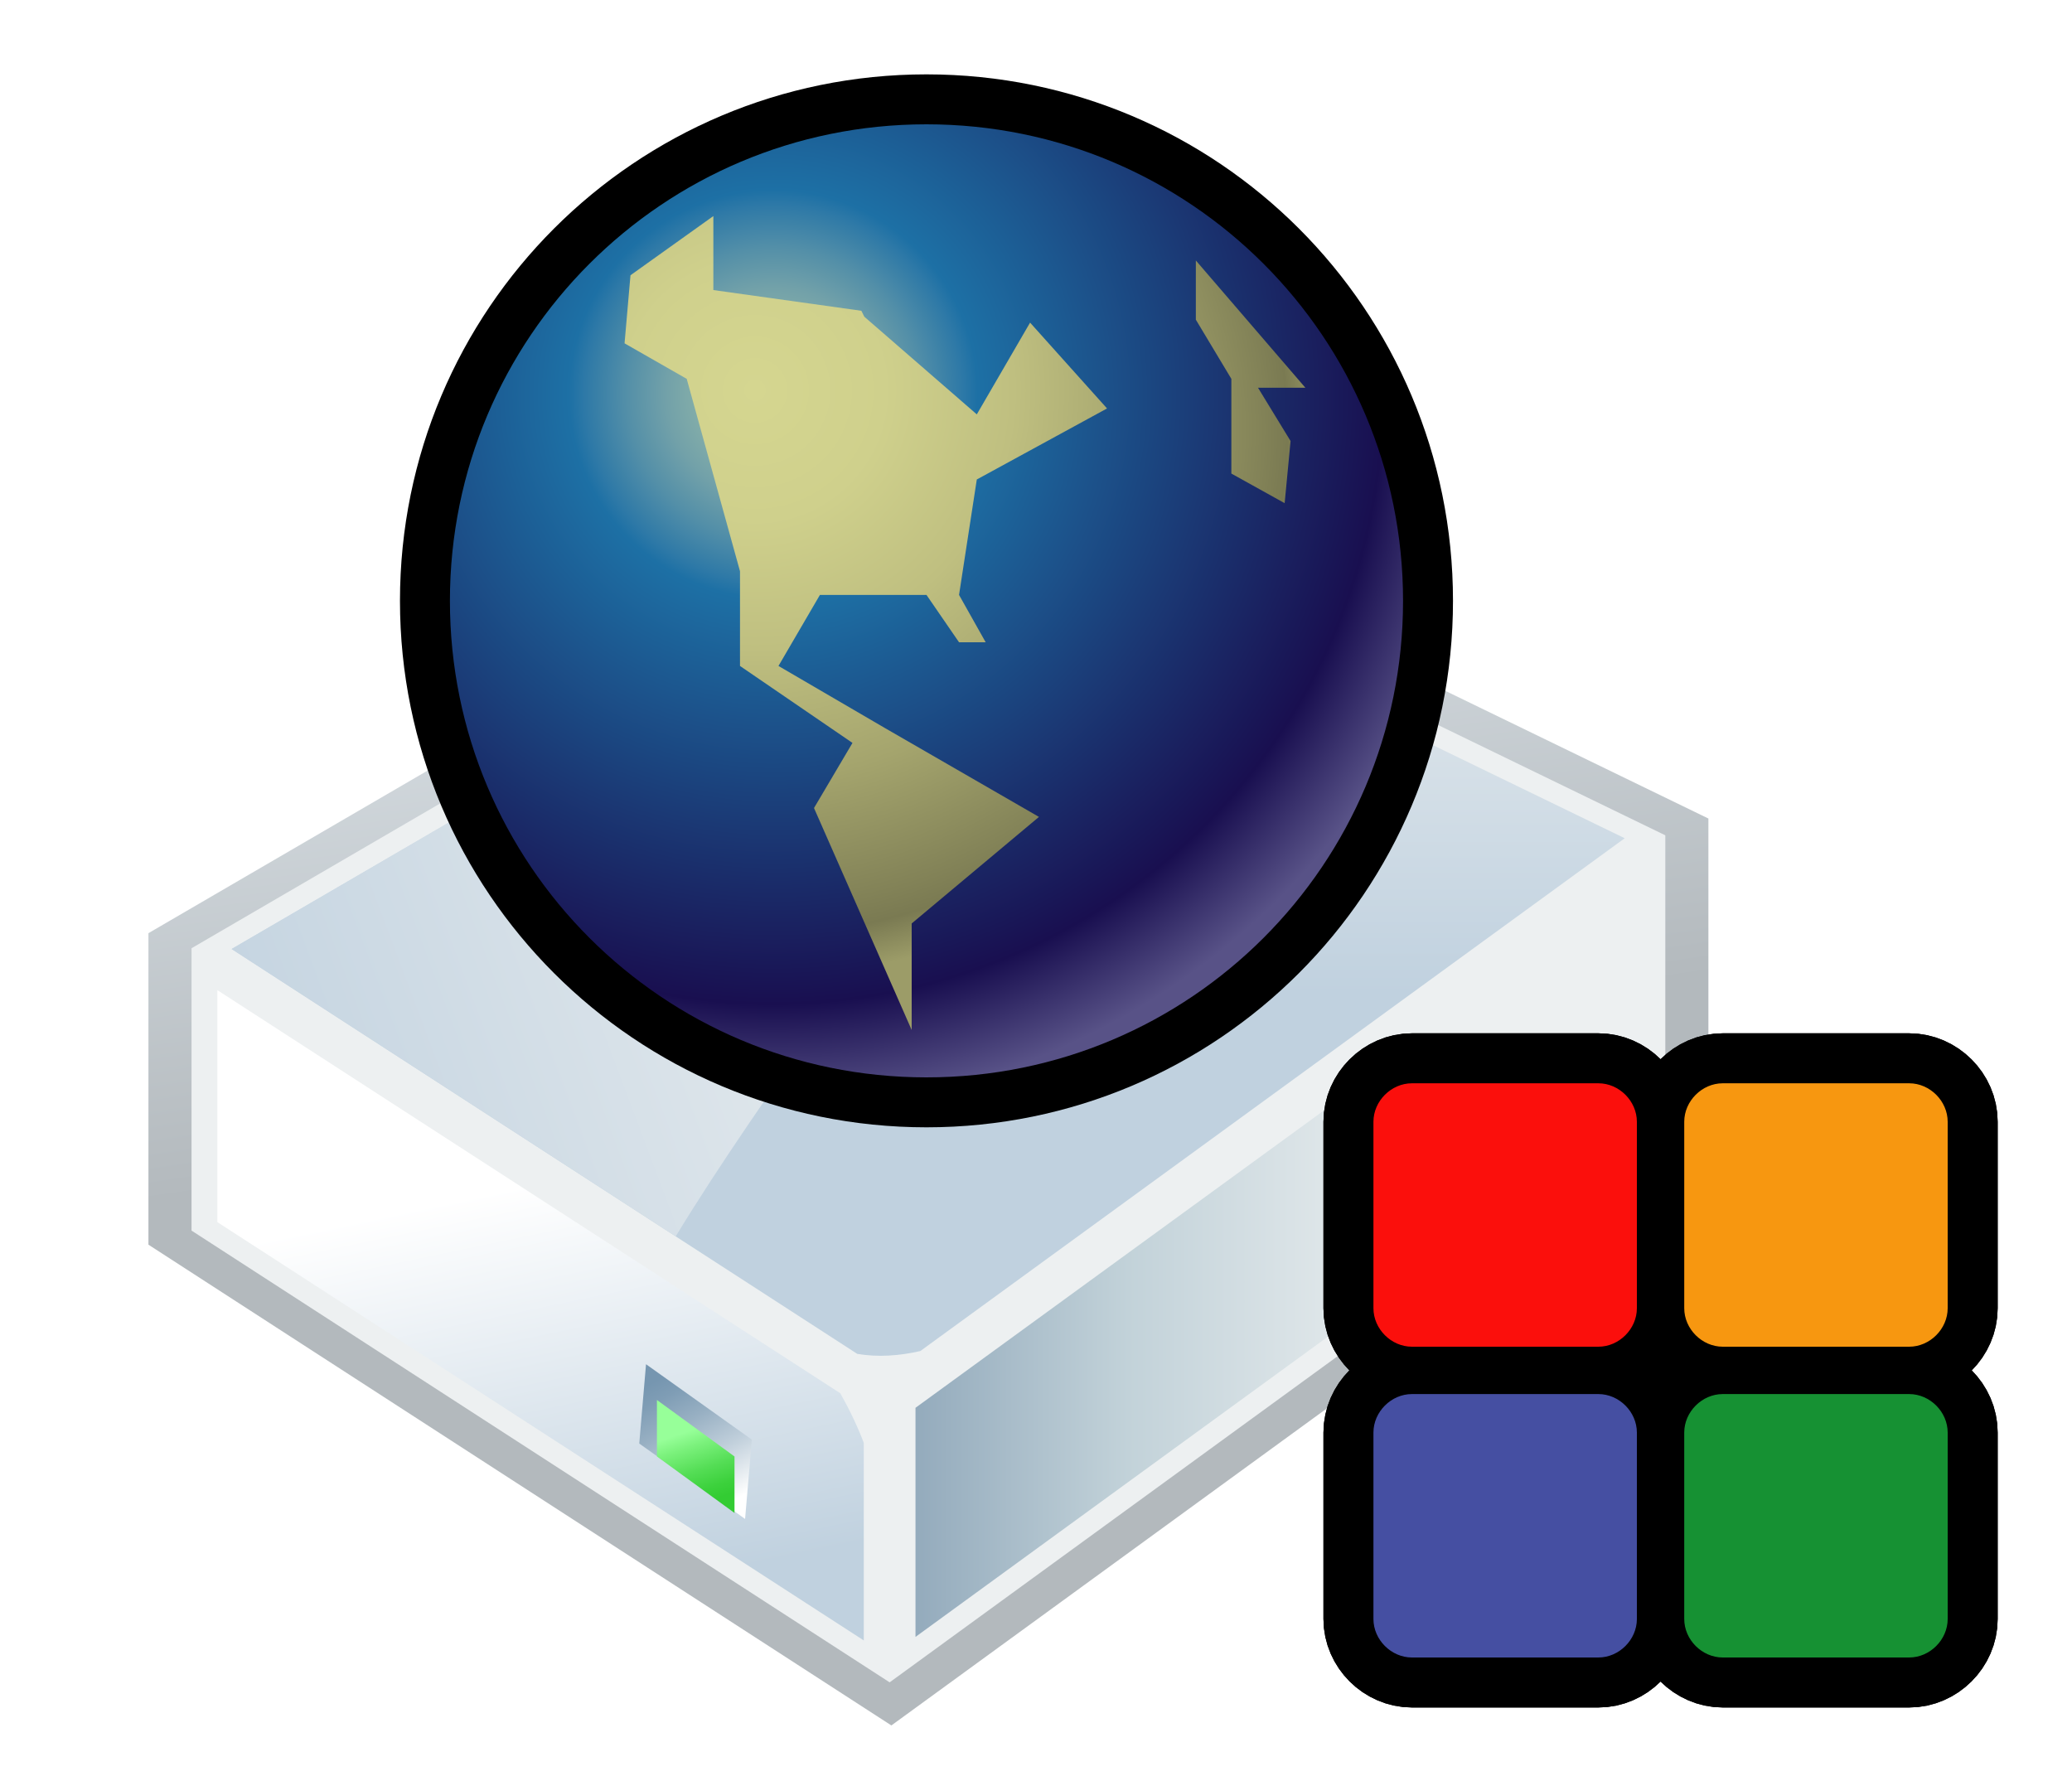
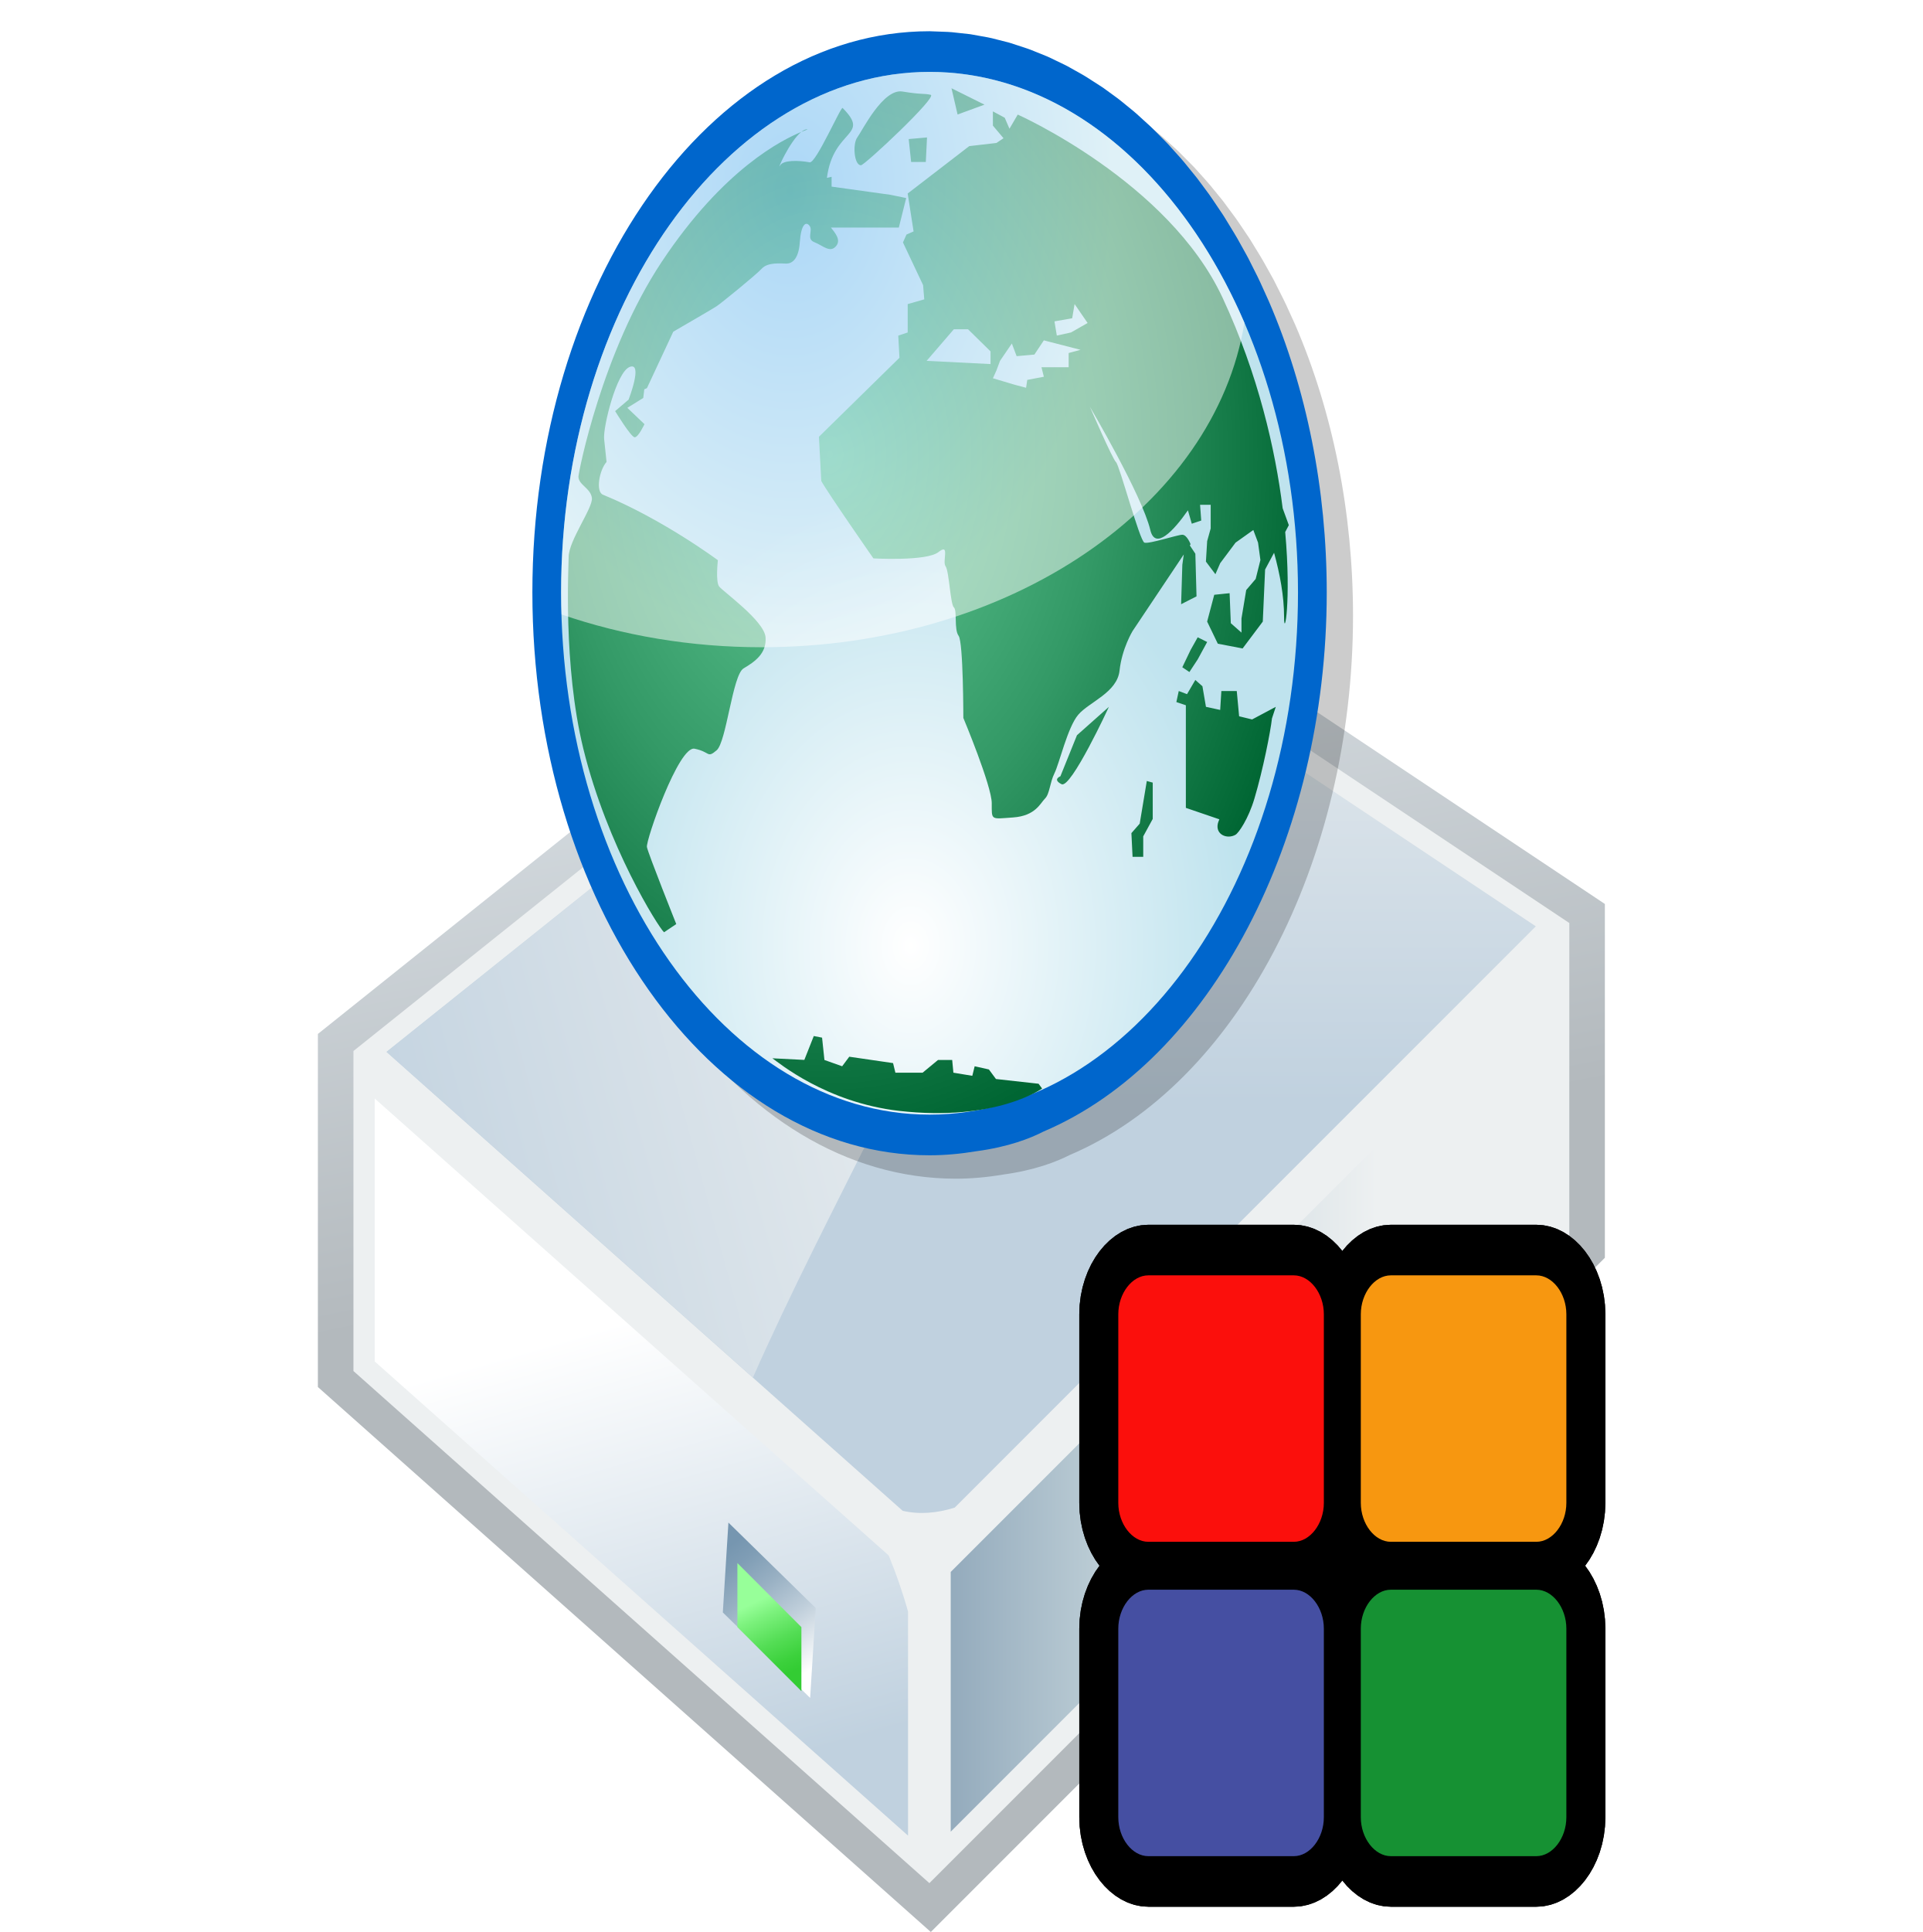
- <svg xmlns="http://www.w3.org/2000/svg" width="70pt" height="60pt" viewBox="0 0 70 60" xml:space="preserve" id="svg1463">
-   <defs id="defs1563" />
-   <g id="Layer_1" style="stroke:#000000;overflow:visible;enable-background:new 0 0 181 202.058;" transform="matrix(0.291168,0,0,0.211986,5.01483,15.4626)">
-     <linearGradient id="XMLID_1_" gradientUnits="userSpaceOnUse" x1="74.274" y1="10.343" x2="92.275" y2="100.347">
-       <stop offset="0" style="stop-color:#DDE4E9" id="stop901" />
-       <stop offset="1" style="stop-color:#B3B9BD" id="stop902" />
-       <midPointStop offset="0" style="stop-color:#DDE4E9" id="midPointStop903" />
-       <midPointStop offset="0.5" style="stop-color:#DDE4E9" id="midPointStop904" />
-       <midPointStop offset="1" style="stop-color:#B3B9BD" id="midPointStop905" />
+ <svg xmlns="http://www.w3.org/2000/svg" width="48.4pt" height="48.62pt" viewBox="0 0 42.998 64.531" overflow="visible" enable-background="new 0 0 42.998 64.531" xml:space="preserve" id="svg153">
+   <defs id="defs259" />
+   <g id="Layer_1_1_" style="font-size:12;stroke:#000000;">
+     <linearGradient id="XMLID_1_" gradientUnits="userSpaceOnUse" x1="-406.728" y1="-50.154" x2="-388.728" y2="39.85" gradientTransform="matrix(0.2376 0 0 0.2376 114.2654 30.9029)">
+       <stop offset="0" style="stop-color:#DDE4E9" id="stop157" />
+       <stop offset="1" style="stop-color:#B3B9BD" id="stop158" />
    </linearGradient>
-     <path style="fill:url(#XMLID_1_);stroke:none;" d="M94.731,0l-2.855,2.284L0,75.785v49.648l86.202,76.624L181,107.26V57.513    L94.731,0z M77,140.188c6,5,13,3,19-1C90,143.188,83,145.188,77,140.188z" id="path906" />
-     <path style="fill:#EDF0F1;stroke:none;" d="M95,6.188l-90,72v45l81,72l90-90v-45L95,6.188z M77,140.188c6,5,13,3,19-1    C90,143.188,83,145.188,77,140.188z" id="path907" />
-     <linearGradient id="XMLID_2_" gradientUnits="userSpaceOnUse" x1="90.471" y1="6.265" x2="90.471" y2="85.509">
-       <stop offset="0" style="stop-color:#EDF0F1" id="stop909" />
-       <stop offset="1" style="stop-color:#C0D1DF" id="stop910" />
-       <midPointStop offset="0" style="stop-color:#EDF0F1" id="midPointStop911" />
-       <midPointStop offset="0.5" style="stop-color:#EDF0F1" id="midPointStop912" />
-       <midPointStop offset="1" style="stop-color:#C0D1DF" id="midPointStop913" />
+     <path fill="url(#XMLID_1_)" stroke="none" d="M22.504,16.531l-0.678,0.542L0,34.535v11.793l20.478,18.203l22.52-22.52V30.194     L22.504,16.531z M18.292,49.834c1.425,1.188,3.088,0.713,4.514-0.238C21.38,50.547,19.717,51.021,18.292,49.834z" id="path162" />
+     <path fill="#EDF0F1" stroke="none" d="M22.567,18.001L1.188,35.105v10.689L20.43,62.899L41.81,41.52v-10.69L22.567,18.001z      M18.292,49.834c1.425,1.188,3.088,0.713,4.514-0.238C21.38,50.547,19.717,51.021,18.292,49.834z" id="path163" />
+     <linearGradient id="path170_1_" gradientUnits="userSpaceOnUse" x1="-390.532" y1="-54.232" x2="-390.532" y2="25.012" gradientTransform="matrix(0.2376 0 0 0.2376 114.2654 30.9029)">
+       <stop offset="0" style="stop-color:#EDF0F1" id="stop165" />
+       <stop offset="1" style="stop-color:#C0D1DF" id="stop166" />
    </linearGradient>
-     <path style="fill:url(#XMLID_2_);stroke:none;" d="M95.161,9.901c-3.193,2.555-80.395,64.316-85.51,68.408    c4.287,3.811,57.753,51.336,72.595,64.53c2.413,0.552,4.886,0.314,7.316-0.456c16.064-16.065,77.482-77.482,81.729-81.728    C165.783,56.982,98.515,12.137,95.161,9.901z" id="path914" />
-     <linearGradient id="XMLID_3_" gradientUnits="userSpaceOnUse" x1="98.101" y1="62.557" x2="-0.9" y2="89.557">
-       <stop offset="0" style="stop-color:#EDF0F1" id="stop916" />
-       <stop offset="1" style="stop-color:#C0D1DF" id="stop917" />
-       <midPointStop offset="0" style="stop-color:#EDF0F1" id="midPointStop918" />
-       <midPointStop offset="0.5" style="stop-color:#EDF0F1" id="midPointStop919" />
-       <midPointStop offset="1" style="stop-color:#C0D1DF" id="midPointStop920" />
+     <path id="path170" fill="url(#path170_1_)" stroke="none" d="M22.606,18.883C21.848,19.49,3.508,34.162,2.293,35.134     c1.018,0.906,13.719,12.195,17.245,15.329c0.573,0.132,1.161,0.074,1.738-0.107c3.816-3.816,18.406-18.407,19.415-19.416     C39.383,30.067,23.403,19.415,22.606,18.883z" />
+     <linearGradient id="path177_1_" gradientUnits="userSpaceOnUse" x1="-382.899" y1="2.059" x2="-481.9" y2="29.059" gradientTransform="matrix(0.2376 0 0 0.2376 114.2654 30.9029)">
+       <stop offset="0" style="stop-color:#EDF0F1" id="stop172" />
+       <stop offset="1" style="stop-color:#C0D1DF" id="stop173" />
    </linearGradient>
-     <path style="fill:url(#XMLID_3_);stroke:none;" d="M91.422,12.893C75.372,25.733,14.186,74.682,9.651,78.309    c3.018,2.683,30.398,27.021,51.527,45.802C71.702,100.333,85.458,77.104,95,52.188C99.818,40.488,98.951,25,91.422,12.893z" id="path921" />
-     <linearGradient id="XMLID_4_" gradientUnits="userSpaceOnUse" x1="39.174" y1="117.284" x2="57.173" y2="180.279">
-       <stop offset="0" style="stop-color:#FFFFFF" id="stop923" />
-       <stop offset="1" style="stop-color:#C0D1DF" id="stop924" />
-       <midPointStop offset="0" style="stop-color:#FFFFFF" id="midPointStop925" />
-       <midPointStop offset="0.5" style="stop-color:#FFFFFF" id="midPointStop926" />
-       <midPointStop offset="1" style="stop-color:#C0D1DF" id="midPointStop927" />
+     <path id="path177" fill="url(#path177_1_)" stroke="none" d="M21.718,19.594c-3.813,3.05-18.348,14.678-19.425,15.54     c0.717,0.637,7.221,6.418,12.24,10.88c2.5-5.648,5.768-11.167,8.034-17.086C23.712,26.149,23.507,22.47,21.718,19.594z" />
+     <linearGradient id="path184_1_" gradientUnits="userSpaceOnUse" x1="-441.828" y1="56.788" x2="-423.829" y2="119.783" gradientTransform="matrix(0.2376 0 0 0.2376 114.2654 30.9029)">
+       <stop offset="0" style="stop-color:#FFFFFF" id="stop179" />
+       <stop offset="1" style="stop-color:#C0D1DF" id="stop180" />
    </linearGradient>
-     <path style="fill:url(#XMLID_4_);stroke:none;" d="M8,84.869c0,9.348,0,34.825,0,36.972c1.841,1.638,66.324,58.955,75,66.667    c0-6.983,0-22.967,0-31.502c-0.747-2.681-1.666-5.313-2.726-7.894C67.644,137.885,15.722,91.733,8,84.869z" id="path928" />
-     <linearGradient id="XMLID_5_" gradientUnits="userSpaceOnUse" x1="149.001" y1="127.689" x2="86.001" y2="127.689">
-       <stop offset="0" style="stop-color:#EDF0F1" id="stop930" />
-       <stop offset="0.562" style="stop-color:#C2D2D9" id="stop931" />
-       <stop offset="1" style="stop-color:#8EA6B9" id="stop932" />
-       <midPointStop offset="0" style="stop-color:#EDF0F1" id="midPointStop933" />
-       <midPointStop offset="0.5" style="stop-color:#EDF0F1" id="midPointStop934" />
-       <midPointStop offset="0.562" style="stop-color:#C2D2D9" id="midPointStop935" />
-       <midPointStop offset="0.5" style="stop-color:#C2D2D9" id="midPointStop936" />
-       <midPointStop offset="1" style="stop-color:#8EA6B9" id="midPointStop937" />
+     <path id="path184" fill="url(#path184_1_)" stroke="none" d="M1.9,36.692c0,2.221,0,8.272,0,8.783     c0.438,0.389,15.756,14.005,17.817,15.837c0-1.658,0-5.456,0-7.483c-0.177-0.637-0.396-1.263-0.647-1.876     C16.069,49.287,3.735,38.323,1.9,36.692z" />
+     <linearGradient id="path194_1_" gradientUnits="userSpaceOnUse" x1="-332" y1="67.207" x2="-395" y2="67.207" gradientTransform="matrix(0.2376 0 0 0.2376 114.2654 30.9029)">
+       <stop offset="0" style="stop-color:#EDF0F1" id="stop186" />
+       <stop offset="0.562" style="stop-color:#C2D2D9" id="stop187" />
+       <stop offset="1" style="stop-color:#8EA6B9" id="stop188" />
    </linearGradient>
-     <path style="fill:url(#XMLID_5_);stroke:none;" d="M89,151.431c0,1.962,0,26.653,0,36.516c9.016-9.017,82.376-82.376,84-84    c0-1.961,0-26.653,0-36.515C163.985,76.447,90.624,149.807,89,151.431z" id="path938" />
-     <linearGradient id="XMLID_6_" gradientUnits="userSpaceOnUse" x1="69.481" y1="165.019" x2="57.231" y2="148.27">
-       <stop offset="0" style="stop-color:#FFFFFF" id="stop940" />
-       <stop offset="0.044" style="stop-color:#F7F9FA" id="stop941" />
-       <stop offset="0.367" style="stop-color:#C0CFDB" id="stop942" />
-       <stop offset="0.646" style="stop-color:#98B0C3" id="stop943" />
-       <stop offset="0.866" style="stop-color:#7F9DB5" id="stop944" />
-       <stop offset="1" style="stop-color:#7696B0" id="stop945" />
-       <midPointStop offset="0" style="stop-color:#FFFFFF" id="midPointStop946" />
-       <midPointStop offset="0.401" style="stop-color:#FFFFFF" id="midPointStop947" />
-       <midPointStop offset="1" style="stop-color:#7696B0" id="midPointStop948" />
+     <path id="path194" fill="url(#path194_1_)" stroke="none" d="M21.143,52.505c0,0.466,0,6.331,0,8.675     c2.142-2.143,19.569-19.569,19.955-19.955c0-0.466,0-6.332,0-8.674C38.956,34.692,21.528,52.119,21.143,52.505z" />
+     <linearGradient id="path213_1_" gradientUnits="userSpaceOnUse" x1="-411.521" y1="104.522" x2="-423.77" y2="87.773" gradientTransform="matrix(0.2376 0 0 0.2376 114.2654 30.9029)">
+       <stop offset="0" style="stop-color:#FFFFFF" id="stop196" />
+       <stop offset="0.044" style="stop-color:#F7F9FA" id="stop197" />
+       <stop offset="0.367" style="stop-color:#C0CFDB" id="stop198" />
+       <stop offset="0.646" style="stop-color:#98B0C3" id="stop199" />
+       <stop offset="0.866" style="stop-color:#7F9DB5" id="stop200" />
+       <stop offset="1" style="stop-color:#7696B0" id="stop201" />
    </linearGradient>
-     <path style="fill:url(#XMLID_6_);stroke:none;" d="M57.475,148.65l-0.526,8.478l12.279,12.018l0.785-12.641l-12.279-12.018    L57.475,148.65z" id="path949" />
-     <linearGradient id="XMLID_7_" gradientUnits="userSpaceOnUse" x1="61.775" y1="155.557" x2="66.525" y2="165.556">
-       <stop offset="0" style="stop-color:#97FF99" id="stop951" />
-       <stop offset="0.216" style="stop-color:#7BF17C" id="stop952" />
-       <stop offset="0.56" style="stop-color:#54DD55" id="stop953" />
-       <stop offset="0.833" style="stop-color:#3CD13C" id="stop954" />
-       <stop offset="1" style="stop-color:#33CC33" id="stop955" />
-       <midPointStop offset="0" style="stop-color:#97FF99" id="midPointStop956" />
-       <midPointStop offset="0.401" style="stop-color:#97FF99" id="midPointStop957" />
-       <midPointStop offset="1" style="stop-color:#33CC33" id="midPointStop958" />
+     <path id="path213" fill="url(#path213_1_)" stroke="none" d="M13.654,51.844l-0.125,2.014l2.917,2.855l0.187-3.003l-2.917-2.854     L13.654,51.844z" />
+     <linearGradient id="path229_1_" gradientUnits="userSpaceOnUse" x1="-419.227" y1="95.06" x2="-414.477" y2="105.059" gradientTransform="matrix(0.2376 0 0 0.2376 114.2654 30.9029)">
+       <stop offset="0" style="stop-color:#97FF99" id="stop215" />
+       <stop offset="0.216" style="stop-color:#7BF17C" id="stop216" />
+       <stop offset="0.56" style="stop-color:#54DD55" id="stop217" />
+       <stop offset="0.833" style="stop-color:#3CD13C" id="stop218" />
+       <stop offset="1" style="stop-color:#33CC33" id="stop219" />
    </linearGradient>
-     <path style="fill:url(#XMLID_7_);stroke:none;" d="M68,168.188l-9-9v-9l9,9V168.188z" id="path959" />
+     <path id="path229" fill="url(#path229_1_)" stroke="none" d="M16.154,56.485l-2.138-2.138v-2.139l2.138,2.139V56.485z" />
  </g>
-   <g id="Layer_x0020_3" style="fill-rule:nonzero;clip-rule:nonzero;stroke:#000000;stroke-miterlimit:4;">
-     <path style="fill:none;stroke:none;" d="M70,60H0V0h70v60z" id="path1465" />
+   <g id="Layer_1_2_" style="font-size:12;stroke:#000000;" transform="matrix(0.70984,0,0,1.12335,5.52781,-0.413657)">
+     <path opacity="0.2" stroke="none" d="M3.546,18.677c0,9.229,8.385,16.738,18.693,16.738c0.714,0,1.458-0.041,2.214-0.122     c1.502-0.128,2.527-0.383,3.148-0.583c7.85-2.107,13.332-8.699,13.332-16.034c0-3.055-0.941-6.048-2.725-8.657l-0.406-0.564     L37.67,9.281c-0.002-0.003-0.422-0.53-0.422-0.53L37.17,8.656c0,0.001-0.43-0.487-0.43-0.487c0,0-0.15-0.163-0.15-0.163     c0.002,0.001-0.494-0.511-0.494-0.511c0,0.001-0.064-0.062-0.064-0.062l-0.484-0.454c-0.016-0.015-0.162-0.146-0.162-0.146     l-0.549-0.468c0.002,0.001-0.08-0.065-0.08-0.065l-0.035-0.027c0,0-0.492-0.381-0.492-0.381     c-0.002-0.002-0.168-0.125-0.168-0.125l-0.598-0.421L33.33,5.26c-0.002-0.001-0.533-0.339-0.533-0.339     c-0.002,0-0.166-0.102-0.166-0.102c-0.004-0.001-0.648-0.372-0.648-0.372c-0.002-0.001-0.154-0.082-0.154-0.082     c0,0-0.57-0.294-0.57-0.294c-0.004-0.002-0.162-0.081-0.162-0.081l-0.691-0.318c-0.002,0-0.166-0.07-0.166-0.07     c-0.002,0-0.619-0.25-0.619-0.25c0.004,0.002-0.037-0.015-0.037-0.015l-0.115-0.044c0.004,0.001-0.73-0.259-0.73-0.259     c0,0-0.135-0.044-0.135-0.044l-0.045-0.014l-0.664-0.201c0-0.001-0.129-0.038-0.129-0.038c-0.002,0-0.775-0.197-0.775-0.197     c0.002,0-0.135-0.031-0.135-0.031l-0.051-0.012c-0.004-0.001-0.721-0.149-0.721-0.149c-0.018-0.004-0.102-0.02-0.102-0.02     l-0.805-0.13c-0.004,0-0.201-0.026-0.201-0.026c0.002,0-0.775-0.089-0.775-0.089c-0.004,0-0.061-0.006-0.061-0.006     c-0.002,0-0.84-0.058-0.84-0.058l-0.205-0.009l-0.854-0.02C11.932,1.991,3.546,9.477,3.546,18.677z" id="path231" />
+     <path fill="#0066CC" stroke="none" d="M2.308,17.981c0,9.229,8.386,16.738,18.693,16.738c0.714,0,1.458-0.042,2.215-0.122     c1.502-0.127,2.527-0.382,3.146-0.583c7.852-2.107,13.334-8.699,13.334-16.034c0-3.055-0.943-6.048-2.727-8.657l-0.404-0.563     l-0.133-0.176c-0.002-0.003-0.422-0.53-0.422-0.53l-0.08-0.094c0,0-0.428-0.487-0.428-0.487c-0.002,0-0.152-0.163-0.152-0.163     C35.354,7.312,34.857,6.8,34.857,6.8c0,0.001-0.064-0.062-0.064-0.062l-0.484-0.454c-0.016-0.015-0.16-0.146-0.16-0.146     L33.6,5.671c0,0.001-0.082-0.065-0.082-0.065l-0.035-0.027c0.002,0-0.49-0.381-0.49-0.381c-0.002-0.002-0.168-0.125-0.168-0.125     l-0.6-0.421l-0.133-0.087c-0.002-0.001-0.533-0.339-0.533-0.339l-0.166-0.102c-0.002-0.002-0.648-0.373-0.648-0.373     c0,0-0.152-0.082-0.152-0.082c0,0-0.57-0.294-0.57-0.294c-0.004-0.002-0.164-0.081-0.164-0.081l-0.691-0.318L29,2.907     c-0.002,0-0.617-0.25-0.617-0.25c0.002,0.001-0.039-0.015-0.039-0.015l-0.115-0.044c0.004,0.001-0.73-0.259-0.73-0.259     c0.002,0-0.133-0.043-0.133-0.043l-0.047-0.014l-0.662-0.202c-0.002,0-0.131-0.037-0.131-0.037c-0.002,0-0.773-0.197-0.773-0.197     l-0.137-0.031l-0.051-0.011c-0.002,0-0.719-0.149-0.719-0.149c-0.02-0.004-0.102-0.02-0.102-0.02l-0.807-0.13     c-0.002,0-0.201-0.027-0.201-0.027c0.002,0.001-0.775-0.088-0.775-0.088c-0.004,0-0.061-0.006-0.061-0.006     c-0.001,0-0.839-0.058-0.839-0.058l-0.205-0.009l-0.855-0.02C10.694,1.296,2.308,8.781,2.308,17.981z" id="path232" />
+     <radialGradient id="XMLID_2_" cx="-837.293" cy="-334.652" r="140.538" fx="-837.293" fy="-334.652" gradientTransform="matrix(0.1713 0 0 0.1451 163.5468 77.0442)" gradientUnits="userSpaceOnUse">
+       <stop offset="0" style="stop-color:#FFFFFF" id="stop234" />
+       <stop offset="0.652" style="stop-color:#BFE3EE" id="stop235" />
+     </radialGradient>
+     <path fill="url(#XMLID_2_)" stroke="none" d="M21.001,33.51c9.575,0,17.342-6.973,17.342-15.528     c0-8.501-7.766-15.476-17.342-15.476c-9.507,0-17.341,6.974-17.341,15.476C3.661,26.537,11.495,33.51,21.001,33.51z" id="path239" />
+     <radialGradient id="XMLID_3_" cx="-901.74" cy="-450.542" r="147.948" fx="-901.74" fy="-450.542" gradientTransform="matrix(0.1556 0 0 0.1391 156.6293 76.5566)" gradientUnits="userSpaceOnUse">
+       <stop offset="0" style="stop-color:#66CC99" id="stop241" />
+       <stop offset="0.556" style="stop-color:#339966" id="stop242" />
+       <stop offset="1" style="stop-color:#006633" id="stop243" />
+     </radialGradient>
+     <path fill="url(#XMLID_3_)" stroke="none" d="M15.242,4.211c-0.086,0-0.18,0.031-0.275,0.08     C15.191,4.232,15.298,4.211,15.242,4.211z M20.826,5.185l0.056-0.73l-0.862,0.048l0.115,0.682H20.826z M11.097,17.805     c-0.173-0.146-0.058-0.78-0.058-0.78s-2.59-1.217-5.411-1.948c-0.349-0.09-0.172-0.73,0.171-0.974l-0.114-0.684     c-0.057-0.34,0.577-1.997,1.209-2.142c0.633-0.147-0.058,0.974-0.058,0.974l-0.633,0.341c0,0,0.748,0.778,0.921,0.778     c0.173,0,0.46-0.39,0.46-0.39l-0.806-0.485l0.749-0.294l0.048-0.257l0.125-0.035l1.239-1.678     c0.856-0.313,1.908-0.701,2.042-0.758c0.23-0.097,1.842-0.925,2.13-1.121s0.921-0.146,1.15-0.146     c0.231,0,0.576-0.097,0.634-0.635c0.058-0.535,0.288-0.633,0.461-0.487c0.173,0.146-0.173,0.39,0.23,0.487     c0.402,0.099,0.747,0.342,1.035,0.099c0.211-0.179-0.071-0.382-0.261-0.535h3.196l0.346-0.878L19.156,6.16l-2.765-0.243V5.625     l-0.22,0.033c0.299-1.47,2.076-1.228,0.739-2.079c-0.082-0.052-1.252,1.649-1.55,1.616c-0.539-0.064-1.237-0.068-1.387,0.088     c-0.195,0.207,0.442-0.713,0.991-0.992C14.088,4.522,11.32,5.37,8.391,8.158c-2.799,2.666-3.915,6.257-3.915,6.383     c0,0.243,0.576,0.341,0.633,0.633c0.058,0.292-1.093,1.267-1.093,1.754c0,0.225-0.271,3.228,0.69,5.702     c1.123,2.888,3.521,5.299,3.799,5.458l0.575-0.244c0,0-1.324-2.095-1.381-2.291c-0.058-0.194,1.496-3.021,2.244-2.923     c0.748,0.096,0.576,0.293,1.036,0.048c0.461-0.242,0.749-2.241,1.267-2.435c0.519-0.196,1.094-0.439,1.037-0.926     C13.227,18.828,11.27,17.952,11.097,17.805z M23.588,3.48l-1.554-0.488l0.287,0.781L23.588,3.48z M17.774,5.282     c0.173,0,3.627-2.045,3.281-2.095c-0.345-0.048-0.402,0-1.324-0.097c-0.921-0.098-1.9,1.169-2.13,1.364     C17.372,4.65,17.449,5.283,17.774,5.282z M33.623,19.974l0.445-0.517l-0.445-0.14l-0.334,0.376l-0.391,0.515l0.334,0.142     L33.623,19.974z M35.572,21.666l-0.111-0.751h-0.725l-0.055,0.562l-0.67-0.092l-0.166-0.612l-0.334-0.187l-0.391,0.422     l-0.389-0.093l-0.113,0.328l0.447,0.095v3.051l1.576,0.34c-0.037,0.057-0.064,0.104-0.072,0.129     c-0.113,0.33,0.445,0.471,0.834,0.33c0.145-0.052,0.604-0.467,0.891-1.08c0.402-0.853,0.754-1.98,0.824-2.379l0.18-0.344     l-1.115,0.375L35.572,21.666z M37.912,15.983l-0.291-0.503c-0.344-1.737-1.135-3.961-2.828-6.259     c-2.549-3.454-9.641-5.446-9.641-5.446l-0.389,0.421l-0.223-0.327l-0.557-0.189v0.423l0.5,0.375L24.15,4.619l-1.28,0.094     l-2.898,1.409l0.278,1.127l-0.335,0.094L19.75,7.577l0.947,1.268l0.056,0.424l-0.78,0.141v0.844l-0.444,0.094l0.056,0.658     l-3.79,2.349l0.111,1.314c0.278,0.329,2.453,2.302,2.453,2.302s2.506,0.092,3.063-0.188c0.557-0.282,0.167,0.281,0.334,0.423     s0.223,1.126,0.39,1.221c0.166,0.094,0,0.657,0.223,0.846c0.223,0.186,0.223,2.442,0.223,2.442s1.337,2.019,1.337,2.536     c0,0.516-0.055,0.47,1.004,0.423s1.279-0.423,1.504-0.563c0.223-0.142,0.223-0.47,0.445-0.753     c0.225-0.281,0.613-1.362,1.115-1.736c0.502-0.377,1.838-0.659,1.947-1.316c0.113-0.657,0.613-1.174,0.613-1.174l2.41-2.278     l-0.068,0.307l-0.057,1.173l0.725-0.234l-0.055-1.268l-0.26-0.247l0.035-0.036c0,0-0.168-0.281-0.389-0.281     c-0.223,0-1.561,0.281-1.783,0.235c-0.223-0.047-1.172-2.301-1.338-2.394c-0.168-0.095-1.227-1.644-1.227-1.644     s2.453,2.629,2.842,3.662c0.227,0.602,1.078,0.042,1.77-0.585l0.182,0.398l0.445-0.094l-0.055-0.469h0.5v0.704l-0.166,0.376     l-0.059,0.609l0.447,0.376l0.225-0.328l0.723-0.611l0.836-0.376l0.223,0.376l0.111,0.517l-0.223,0.563l-0.445,0.329l-0.223,0.846     v0.42l-0.502-0.28l-0.057-0.892l-0.723,0.047l-0.334,0.797l0.502,0.658l1.168,0.141l0.949-0.799l0.109-1.548l0.422-0.498     c0.275,0.631,0.471,1.292,0.471,1.906c0,0.674,0.346-0.467,0.053-2.523L37.912,15.983z M23.873,11.193l-3.009-0.095l1.28-0.939     h0.67l1.058,0.657v0.377H23.873z M27.549,10.865v0.423H26.27l0.111,0.282L25.6,11.664l-0.055,0.234l-0.559-0.094l-1.002-0.189     l0.166-0.233l0.168-0.284l0.557-0.516l0.225,0.376l0.836-0.047l0.445-0.423l1.727,0.282l-0.557,0.094L27.549,10.865z      M27.66,10.253l-0.668,0.093l-0.111-0.422l0.834-0.093l0.113-0.422l0.613,0.563L27.66,10.253z M30.893,24.858l-0.391,0.282     l0.055,0.705h0.502v-0.609l0.447-0.518v-1.08l-0.279-0.048L30.893,24.858z M27.16,23.45c0,0-0.391,0.093,0.055,0.235     c0.445,0.141,2.229-2.3,2.229-2.3l-1.504,0.844L27.16,23.45z M24.127,32.451l-0.332-0.284l-0.67-0.095l-0.111,0.284l-0.89-0.093     l-0.057-0.378H21.4l-0.725,0.378h-1.281l-0.11-0.285l-2.061-0.19l-0.335,0.284l-0.834-0.187l-0.111-0.664l-0.39-0.048     l-0.445,0.71l-1.503-0.048c0.269,0.115,2.514,1.312,5.957,1.563c4.565,0.329,6.737-0.664,6.737-0.664l-0.166-0.142L24.127,32.451     z" id="path249" />
+     <radialGradient id="XMLID_4_" cx="-689.315" cy="822.502" r="97.189" fx="-689.315" fy="822.502" gradientTransform="matrix(0.1556 0 0 -0.1391 121.704 120.4483)" gradientUnits="userSpaceOnUse">
+       <stop offset="0" style="stop-color:#99CCFF" id="stop251" />
+       <stop offset="1" style="stop-color:#FFFFFF" id="stop252" />
+     </radialGradient>
+     <path opacity="0.5" fill="url(#XMLID_4_)" stroke="none" d="M35.822,9.962c-3.045-4.459-8.543-7.456-14.821-7.456     c-9.507,0-17.341,6.974-17.341,15.476c0,0.22,0.008,0.438,0.02,0.656c2.873,0.625,6.06,0.975,9.418,0.975     C24.793,19.612,34.432,15.4,35.822,9.962z" id="path256" />
+     <path opacity="0.2" fill="none" stroke="none" d="M40.934,35.607H1.108V0h39.826V35.607z" id="path257" />
  </g>
-   <g id="Layer_x0020_5" style="fill-rule:nonzero;clip-rule:nonzero;stroke:#000000;stroke-miterlimit:4;">
-     <radialGradient id="aigrd4" cx="27.577" cy="13.338" r="22.91" fx="27.577" fy="13.338" gradientUnits="userSpaceOnUse">
-       <stop offset="0" style="stop-color:#2286B7" id="stop1497" />
-       <stop offset="1" style="stop-color:#190F50" id="stop1498" />
-     </radialGradient>
-     <path style="fill-rule:evenodd;clip-rule:evenodd;fill:url(#aigrd4);stroke-width:3.375;" d="M15.2,20.3c0,8.9,7.2,16.1,16.1,16.1c8.9,0,16.1-7.2,16.1-16.1c0-8.9-7.2-16.1-16.1-16.1c-8.9,0-16.1,7.2-16.1,16.1z" id="path1499" />
-     <radialGradient id="aigrd5" cx="26.127" cy="13.319" r="24.134" fx="26.127" fy="13.319" gradientUnits="userSpaceOnUse">
-       <stop offset="0" style="stop-color:#99BBA8" id="stop1501" />
-       <stop offset="4.483276e-002" style="stop-color:#94B8A9" id="stop1502" />
-       <stop offset="9.596599e-002" style="stop-color:#87B0A9" id="stop1503" />
-       <stop offset="0.15" style="stop-color:#72A1A9" id="stop1504" />
-       <stop offset="0.206" style="stop-color:#538FA8" id="stop1505" />
-       <stop offset="0.264" style="stop-color:#2E79A7" id="stop1506" />
-       <stop offset="0.286" style="stop-color:#1D70A5" id="stop1507" />
-       <stop offset="0.854" style="stop-color:#190F50" id="stop1508" />
-       <stop offset="1" style="stop-color:#585287" id="stop1509" />
-     </radialGradient>
-     <path style="fill-rule:evenodd;clip-rule:evenodd;fill:url(#aigrd5);stroke:none;" d="M15.2,20.3c0,8.9,7.2,16.1,16.1,16.1c8.9,0,16.1-7.2,16.1-16.1c0-8.9-7.2-16.1-16.1-16.1c-8.9,0-16.1,7.2-16.1,16.1z" id="path1510" />
-     <radialGradient id="aigrd6" cx="25.506" cy="13.19" r="19.858" fx="25.506" fy="13.19" gradientUnits="userSpaceOnUse">
-       <stop offset="0" style="stop-color:#D5D690" id="stop1512" />
-       <stop offset="0.22" style="stop-color:#CFD08C" id="stop1513" />
-       <stop offset="0.44" style="stop-color:#BFBF80" id="stop1514" />
-       <stop offset="0.661" style="stop-color:#A4A46D" id="stop1515" />
-       <stop offset="0.88" style="stop-color:#828257" id="stop1516" />
-       <stop offset="0.927" style="stop-color:#7A7A52" id="stop1517" />
-       <stop offset="1" style="stop-color:#9C9C68" id="stop1518" />
-     </radialGradient>
-     <path style="fill-rule:evenodd;clip-rule:evenodd;fill:url(#aigrd6);stroke:none;" d="M29.2,10.7l3.8,3.3l1.8-3.1l2.6,2.9L33,16.2l-0.6,3.9l0.9,1.6h-0.9l-1.1-1.6h-3.6l-1.4,2.4l3.6,2.1l5.2,3l-4.3,3.6v3.6l-3.3-7.5l1.3-2.2l-3.8-2.6v-3.2l-1.8-6.5l-2.1-1.2l0.2-2.3l2.8-2v2.5l5,0.7z" id="path1519" />
-     <radialGradient id="aigrd7" cx="27.575" cy="14.523" r="17.179" fx="27.575" fy="14.523" gradientUnits="userSpaceOnUse">
-       <stop offset="0" style="stop-color:#D5D690" id="stop1521" />
-       <stop offset="0.22" style="stop-color:#CFD08C" id="stop1522" />
-       <stop offset="0.44" style="stop-color:#BFBF80" id="stop1523" />
-       <stop offset="0.661" style="stop-color:#A4A46D" id="stop1524" />
-       <stop offset="0.88" style="stop-color:#828257" id="stop1525" />
-       <stop offset="0.927" style="stop-color:#7A7A52" id="stop1526" />
-       <stop offset="1" style="stop-color:#9C9C68" id="stop1527" />
-     </radialGradient>
-     <path style="fill-rule:evenodd;clip-rule:evenodd;fill:url(#aigrd7);stroke:none;" d="M40.4,8.8v2l1.2,2V16l1.8,1l0.2-2.1l-1.1-1.8h1.6l-3.7-4.3z" id="path1528" />
-   </g>
-   <g id="Layer_x0020_6" style="fill-rule:nonzero;clip-rule:nonzero;fill:none;stroke:#000000;stroke-width:3.378;stroke-miterlimit:4;">
+   <g id="Layer_x0020_6" style="fill-rule:nonzero;clip-rule:nonzero;fill:none;stroke:#000000;stroke-width:3.378;stroke-miterlimit:4;" transform="matrix(0.771645,0,0,1,-9.06281,5.99807)">
    <g id="g1530">
      <g id="g1531">
        <g id="g1532">
          <path style="fill:#454FA2;stroke:none;" d="M55.3,54.7c0,0.7-0.6,1.3-1.3,1.3h-6.3c-0.7,0-1.3-0.6-1.3-1.3v-6.3c0-0.7,0.6-1.3,1.3-1.3H54c0.7,0,1.3,0.6,1.3,1.3v6.3z" id="path1533" />
        </g>
        <g id="g1534">
          <path style="fill:#169133;stroke:none;" d="M65.8,54.7c0,0.7-0.6,1.3-1.3,1.3h-6.3c-0.7,0-1.3-0.6-1.3-1.3v-6.3c0-0.7,0.6-1.3,1.3-1.3h6.3c0.7,0,1.3,0.6,1.3,1.3v6.3z" id="path1535" />
        </g>
        <g id="g1536">
          <path style="fill:#F79710;stroke:none;" d="M65.8,44.2c0,0.7-0.6,1.3-1.3,1.3h-6.3c-0.7,0-1.3-0.6-1.3-1.3v-6.3c0-0.7,0.6-1.3,1.3-1.3h6.3c0.7,0,1.3,0.6,1.3,1.3v6.3z" id="path1537" />
        </g>
        <g id="g1538">
          <path style="fill:#FB0F0C;stroke:none;" d="M55.3,44.2c0,0.7-0.6,1.3-1.3,1.3h-6.3c-0.7,0-1.3-0.6-1.3-1.3v-6.3c0-0.7,0.6-1.3,1.3-1.3H54c0.7,0,1.3,0.6,1.3,1.3v6.3z" id="path1539" />
        </g>
      </g>
      <g id="g1540">
        <g id="g1541">
          <path d="M55.3,54.7c0,0.7-0.6,1.3-1.3,1.3h-6.3c-0.7,0-1.3-0.6-1.3-1.3v-6.3c0-0.7,0.6-1.3,1.3-1.3H54c0.7,0,1.3,0.6,1.3,1.3v6.3z" id="path1542" />
          <path d="M55.3,54.7c0,0.7-0.6,1.3-1.3,1.3h-6.3c-0.7,0-1.3-0.6-1.3-1.3v-6.3c0-0.7,0.6-1.3,1.3-1.3H54c0.7,0,1.3,0.6,1.3,1.3v6.3z" id="path1543" />
        </g>
        <g id="g1544">
          <path d="M65.8,54.7c0,0.7-0.6,1.3-1.3,1.3h-6.3c-0.7,0-1.3-0.6-1.3-1.3v-6.3c0-0.7,0.6-1.3,1.3-1.3h6.3c0.7,0,1.3,0.6,1.3,1.3v6.3z" id="path1545" />
          <path d="M65.8,54.7c0,0.7-0.6,1.3-1.3,1.3h-6.3c-0.7,0-1.3-0.6-1.3-1.3v-6.3c0-0.7,0.6-1.3,1.3-1.3h6.3c0.7,0,1.3,0.6,1.3,1.3v6.3z" id="path1546" />
        </g>
        <g id="g1547">
          <path d="M65.8,44.2c0,0.7-0.6,1.3-1.3,1.3h-6.3c-0.7,0-1.3-0.6-1.3-1.3v-6.3c0-0.7,0.6-1.3,1.3-1.3h6.3c0.7,0,1.3,0.6,1.3,1.3v6.3z" id="path1548" />
          <path d="M65.8,44.2c0,0.7-0.6,1.3-1.3,1.3h-6.3c-0.7,0-1.3-0.6-1.3-1.3v-6.3c0-0.7,0.6-1.3,1.3-1.3h6.3c0.7,0,1.3,0.6,1.3,1.3v6.3z" id="path1549" />
        </g>
        <g id="g1550">
          <path d="M55.3,44.2c0,0.7-0.6,1.3-1.3,1.3h-6.3c-0.7,0-1.3-0.6-1.3-1.3v-6.3c0-0.7,0.6-1.3,1.3-1.3H54c0.7,0,1.3,0.6,1.3,1.3v6.3z" id="path1551" />
          <path d="M55.3,44.2c0,0.7-0.6,1.3-1.3,1.3h-6.3c-0.7,0-1.3-0.6-1.3-1.3v-6.3c0-0.7,0.6-1.3,1.3-1.3H54c0.7,0,1.3,0.6,1.3,1.3v6.3z" id="path1552" />
        </g>
      </g>
    </g>
    <g id="g1553">
      <g id="g1554">
        <path style="fill:#454FA2;stroke:none;" d="M55.3,54.7c0,0.7-0.6,1.3-1.3,1.3h-6.3c-0.7,0-1.3-0.6-1.3-1.3v-6.3c0-0.7,0.6-1.3,1.3-1.3H54c0.7,0,1.3,0.6,1.3,1.3v6.3z" id="path1555" />
      </g>
      <g id="g1556">
        <path style="fill:#169133;stroke:none;" d="M65.8,54.7c0,0.7-0.6,1.3-1.3,1.3h-6.3c-0.7,0-1.3-0.6-1.3-1.3v-6.3c0-0.7,0.6-1.3,1.3-1.3h6.3c0.7,0,1.3,0.6,1.3,1.3v6.3z" id="path1557" />
      </g>
      <g id="g1558">
        <path style="fill:#F79710;stroke:none;" d="M65.8,44.2c0,0.7-0.6,1.3-1.3,1.3h-6.3c-0.7,0-1.3-0.6-1.3-1.3v-6.3c0-0.7,0.6-1.3,1.3-1.3h6.3c0.7,0,1.3,0.6,1.3,1.3v6.3z" id="path1559" />
      </g>
      <g id="g1560">
        <path style="fill:#FB0F0C;stroke:none;" d="M55.3,44.2c0,0.7-0.6,1.3-1.3,1.3h-6.3c-0.7,0-1.3-0.6-1.3-1.3v-6.3c0-0.7,0.6-1.3,1.3-1.3H54c0.7,0,1.3,0.6,1.3,1.3v6.3z" id="path1561" />
      </g>
    </g>
  </g>
</svg>
